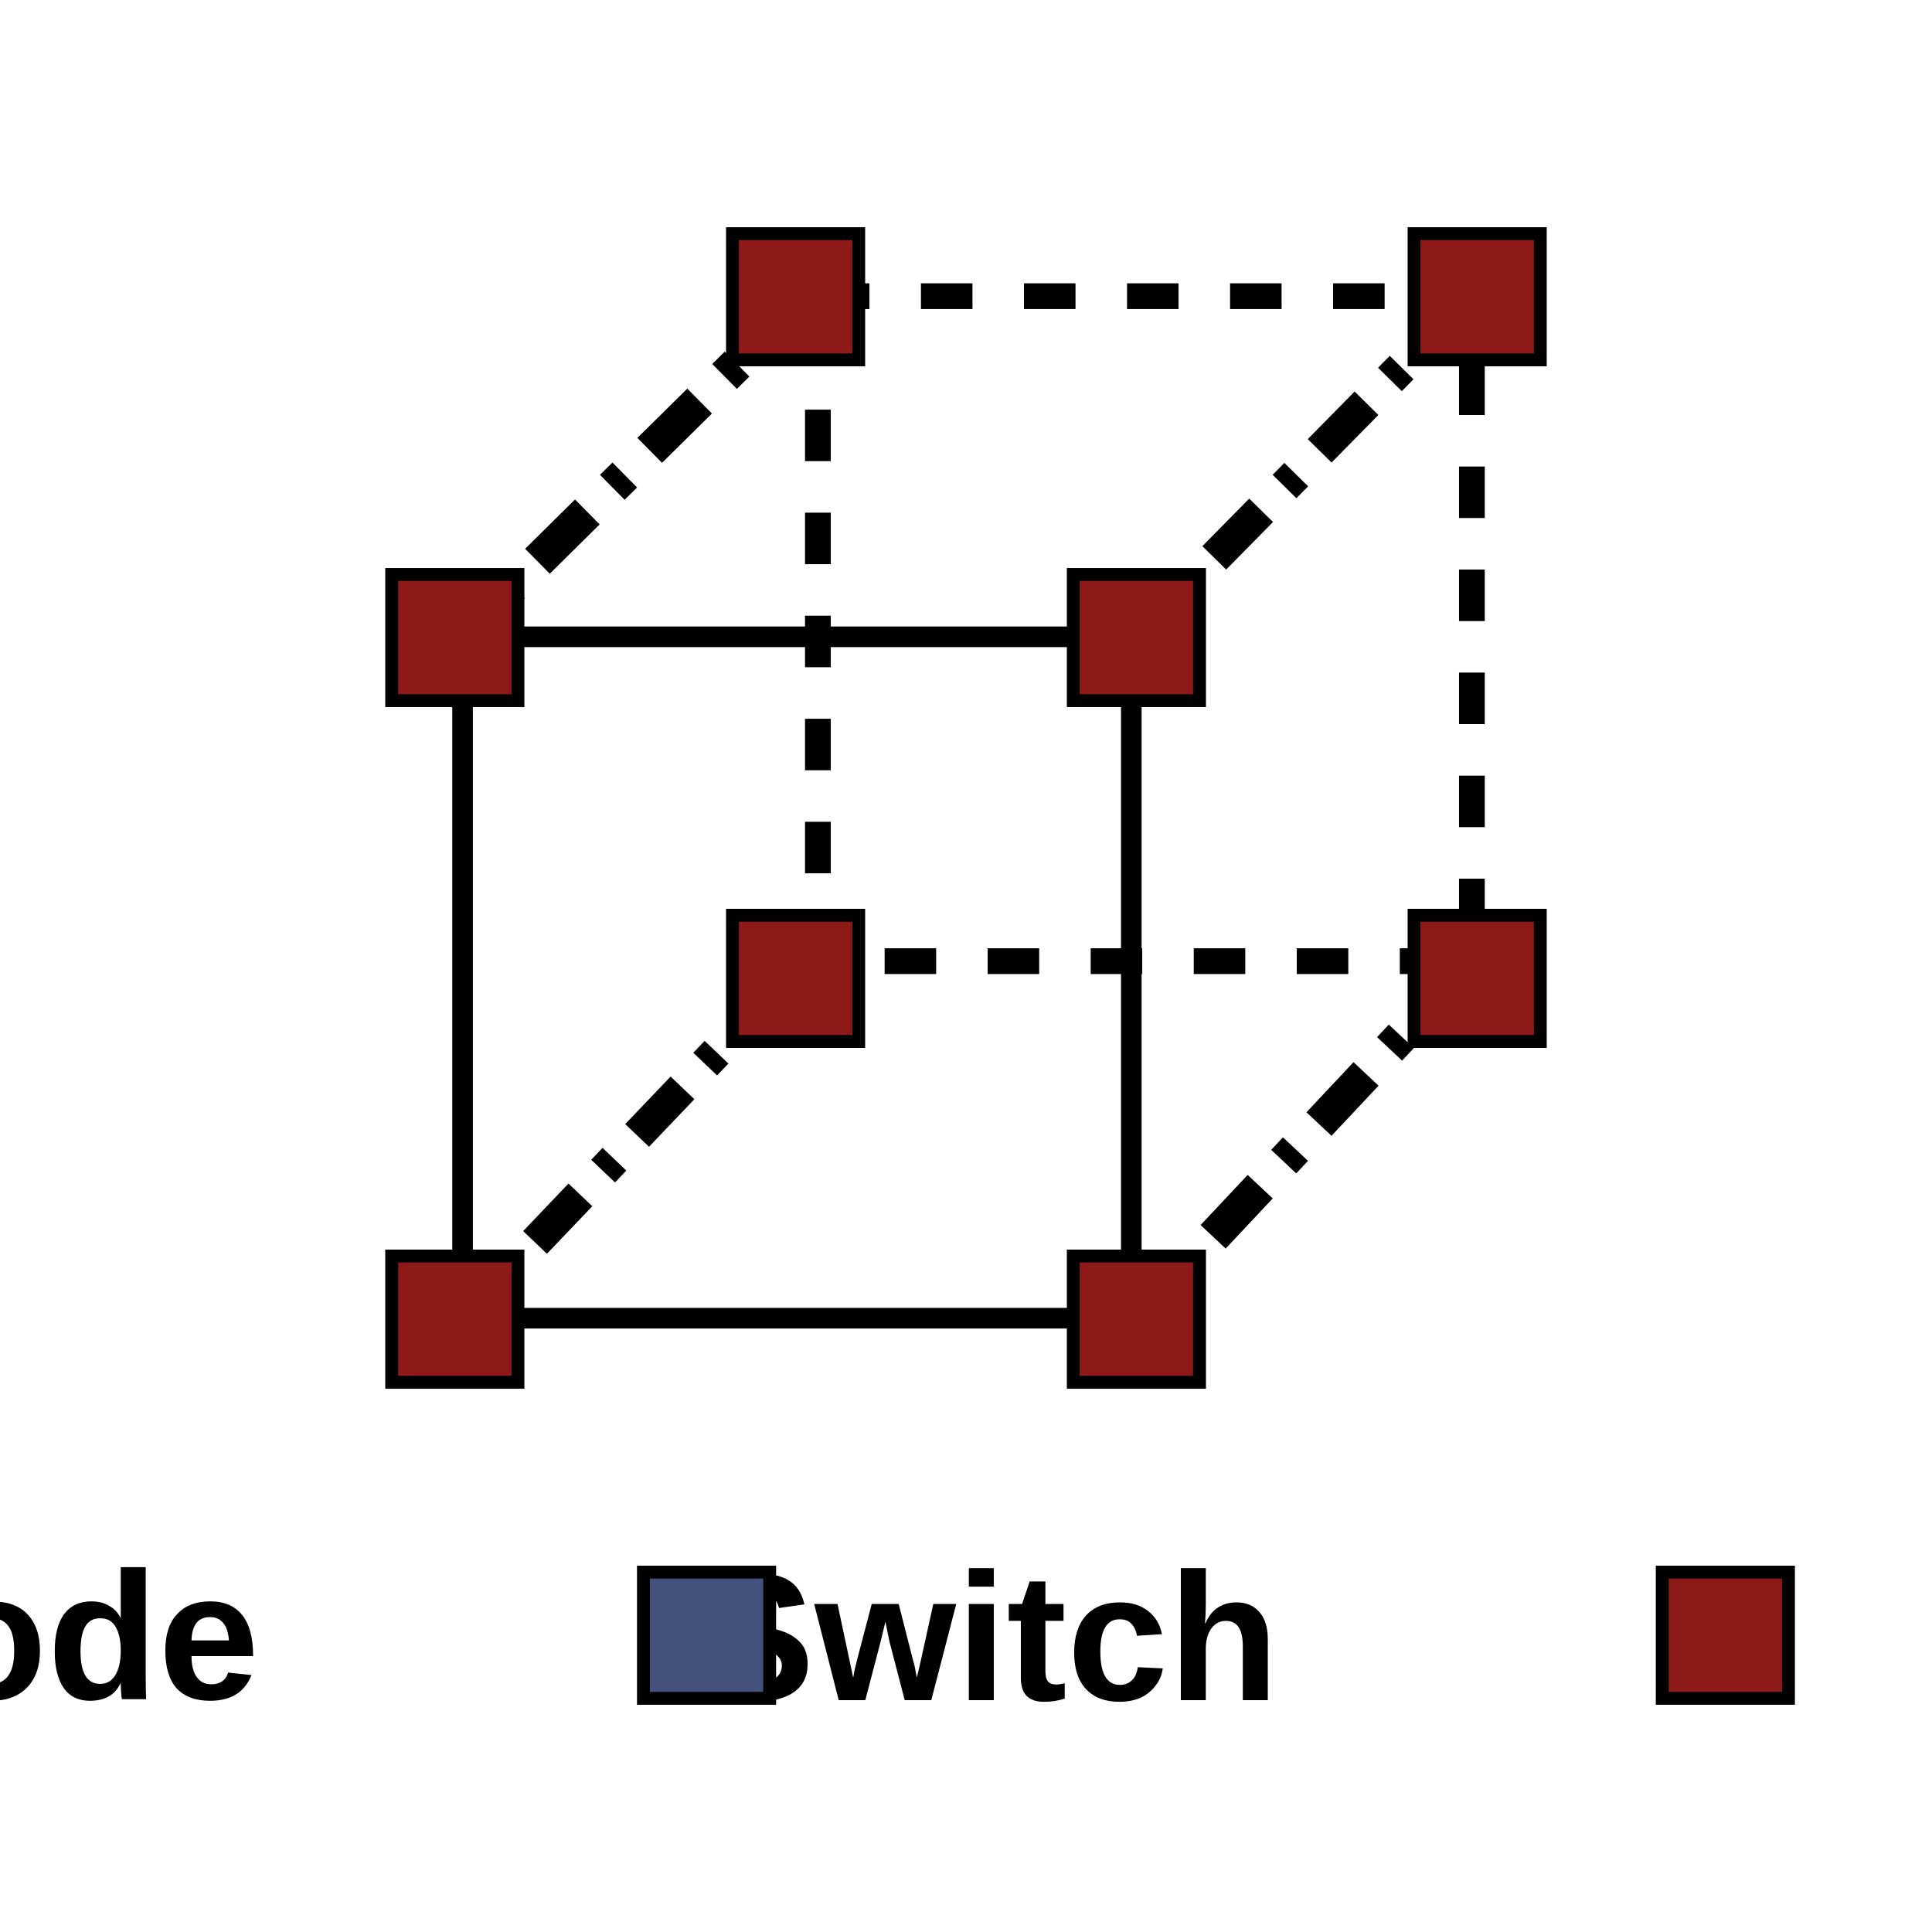
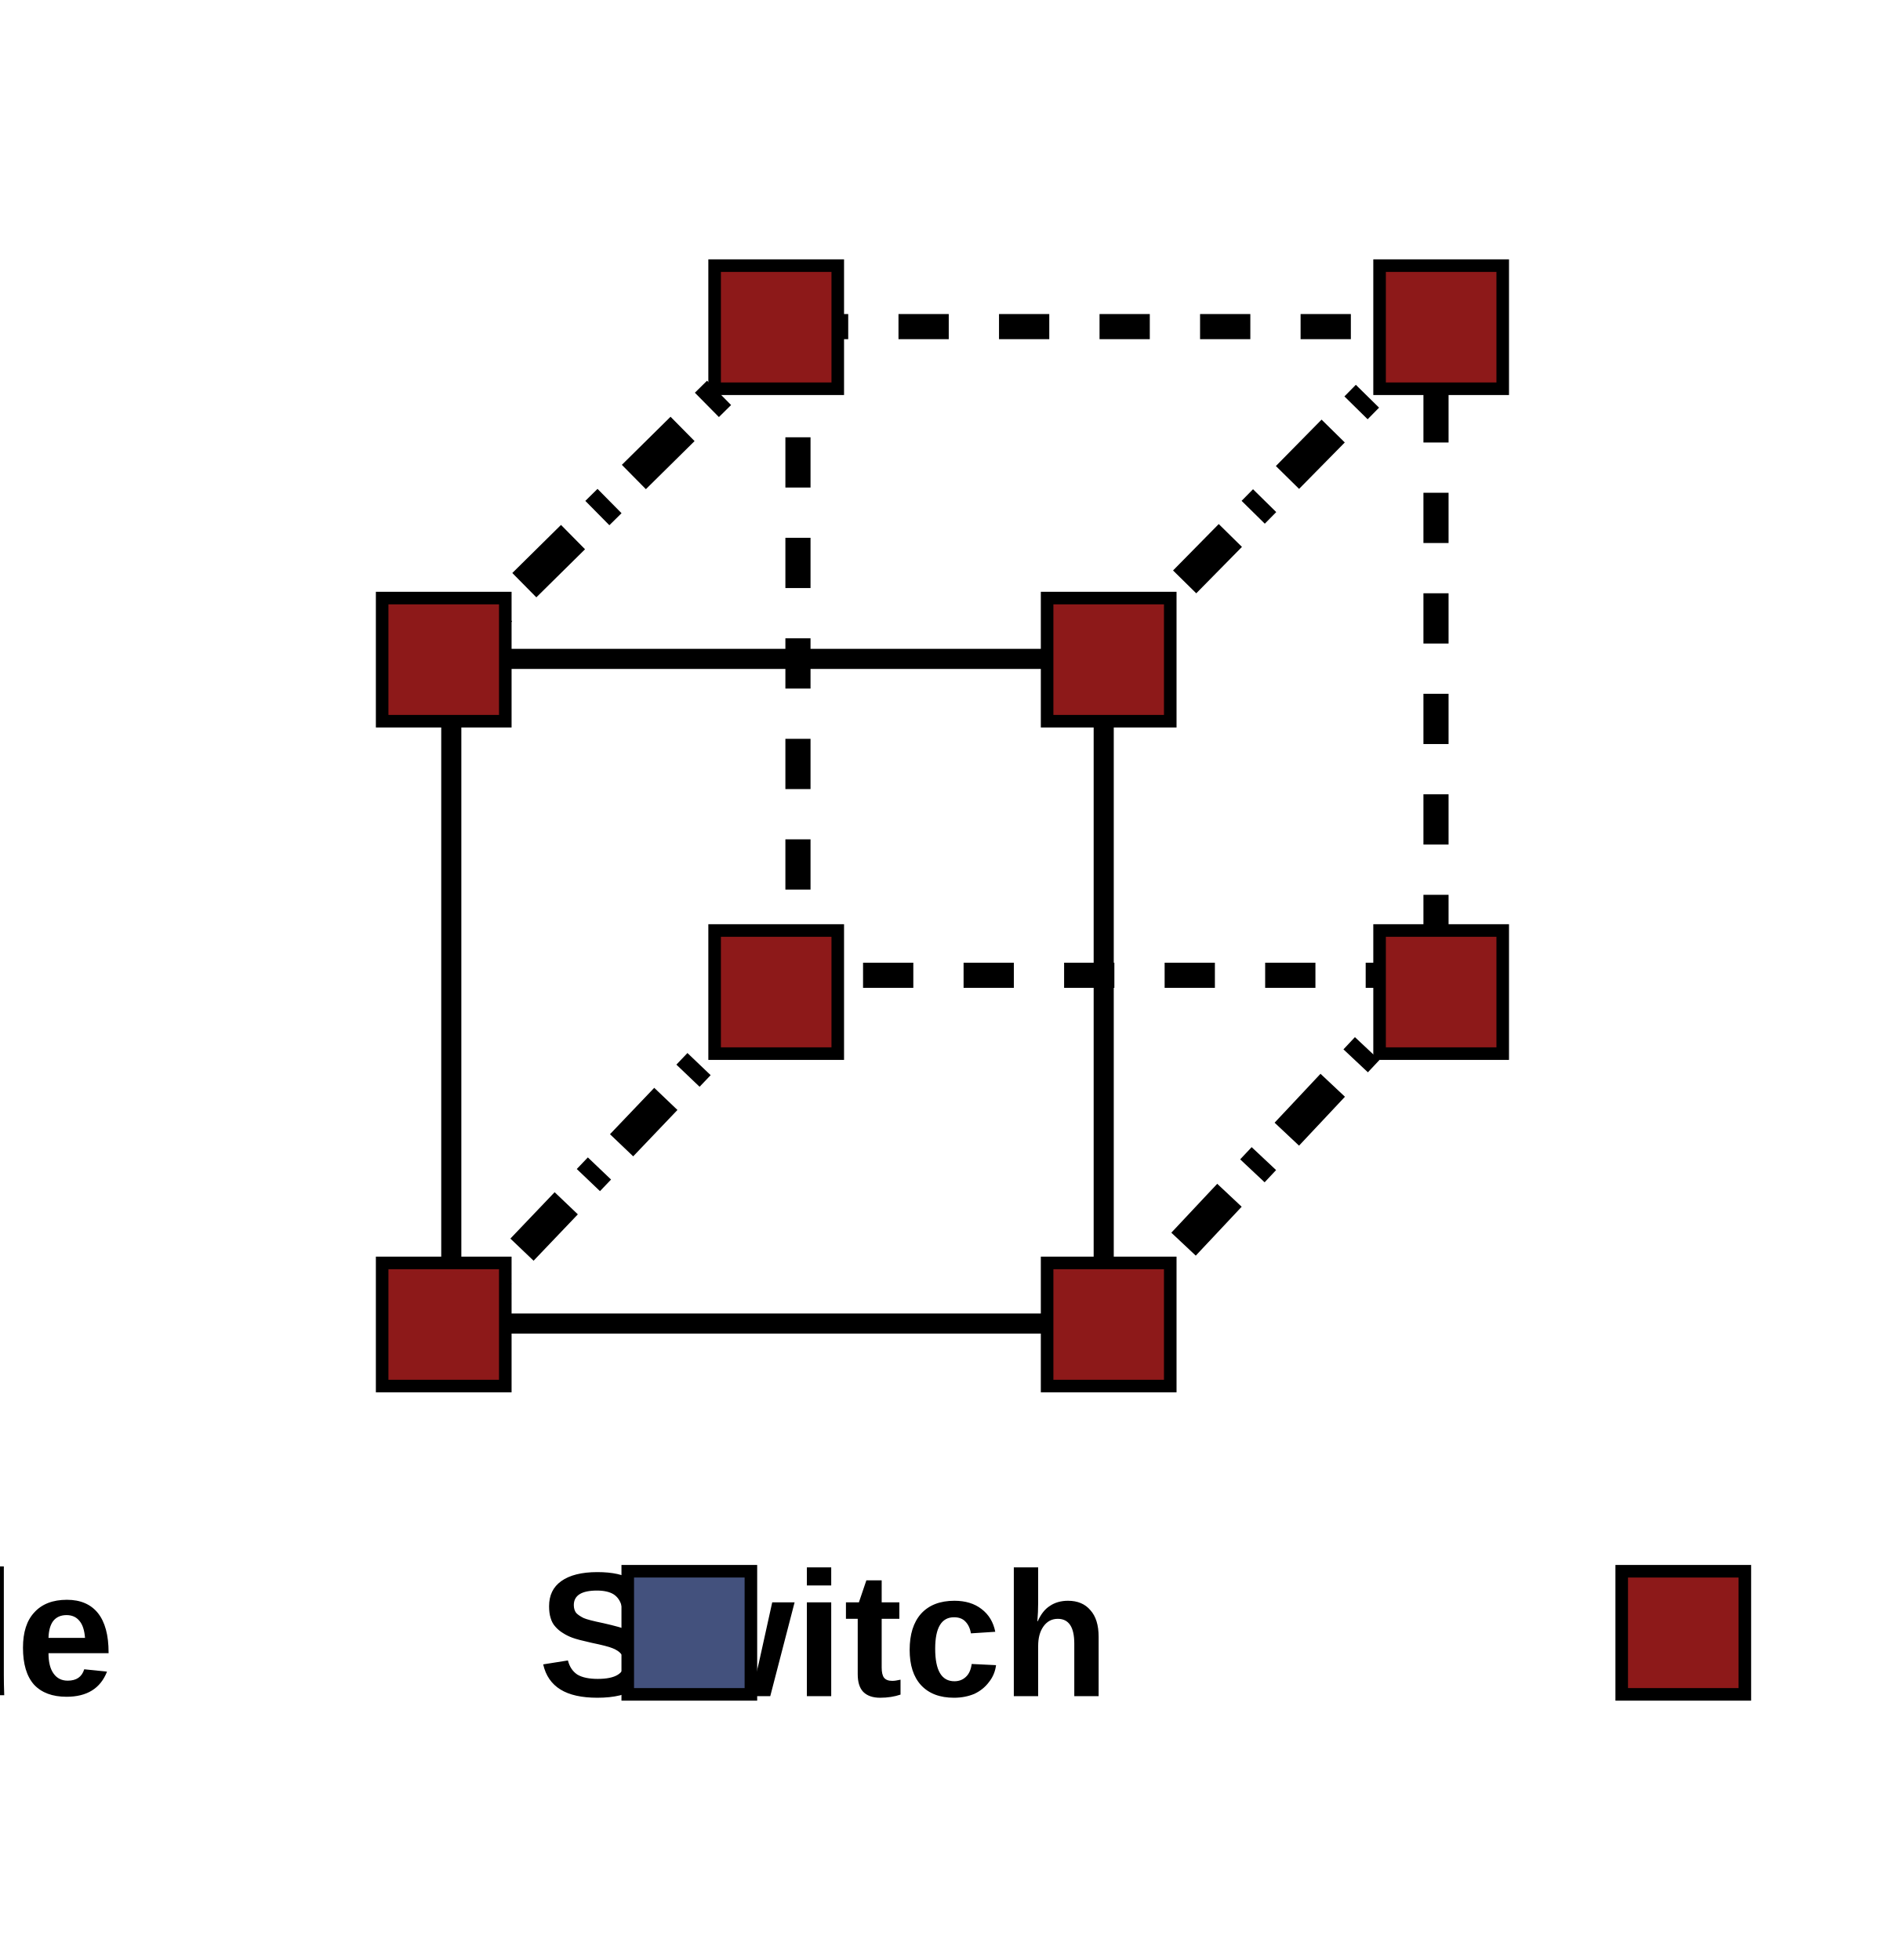
- <svg xmlns="http://www.w3.org/2000/svg" xmlns:ns1="http://www.openswatchbook.org/uri/2009/osb" width="75mm" height="75mm" viewBox="0 0 75 75" version="1.1" id="svg8">
+ <svg xmlns="http://www.w3.org/2000/svg" xmlns:ns1="http://www.openswatchbook.org/uri/2009/osb" width="75mm" height="78mm" viewBox="0 0 75 78" version="1.1" id="svg8">
  <defs id="defs2">
    <linearGradient id="linearGradient9526" ns1:paint="solid">
      <stop style="stop-color:#ffffff;stop-opacity:1;" offset="0" id="stop9524" />
    </linearGradient>
    <marker style="overflow:visible" id="marker8080" refX="0" refY="0" orient="auto">
      <path transform="scale(0.8)" style="fill:#000000;fill-opacity:1;fill-rule:evenodd;stroke:#000000;stroke-width:1pt;stroke-opacity:1" d="M 5.77,0 -2.88,5 V -5 Z" id="path8078" />
    </marker>
    <marker style="overflow:visible" id="marker7624" refX="0" refY="0" orient="auto">
      <path transform="scale(0.8)" style="fill:#000000;fill-opacity:1;fill-rule:evenodd;stroke:#000000;stroke-width:1pt;stroke-opacity:1" d="M 5.77,0 -2.88,5 V -5 Z" id="path7622" />
    </marker>
    <marker orient="auto" refY="0" refX="0" id="Arrow2Lend" style="overflow:visible">
      <path id="path5519" style="fill:#000000;fill-opacity:1;fill-rule:evenodd;stroke:#000000;stroke-width:0.625;stroke-linejoin:round;stroke-opacity:1" d="M 8.719,4.034 -2.207,0.016 8.719,-4.002 c -1.745,2.372 -1.735,5.617 -6e-7,8.035 z" transform="matrix(-1.1,0,0,-1.1,-1.1,0)" />
    </marker>
    <marker orient="auto" refY="0" refX="0" id="Arrow1Lstart" style="overflow:visible">
      <path id="path5498" d="M 0,0 5,-5 -12.5,0 5,5 Z" style="fill:#000000;fill-opacity:1;fill-rule:evenodd;stroke:#000000;stroke-width:1pt;stroke-opacity:1" transform="matrix(0.8,0,0,0.8,10,0)" />
    </marker>
    <marker orient="auto" refY="0" refX="0" id="Arrow1Lend" style="overflow:visible">
      <path id="path5501" d="M 0,0 5,-5 -12.5,0 5,5 Z" style="fill:#000000;fill-opacity:1;fill-rule:evenodd;stroke:#000000;stroke-width:1pt;stroke-opacity:1" transform="matrix(-0.8,0,0,-0.8,-10,0)" />
    </marker>
    <linearGradient id="linearGradient4715" ns1:paint="solid">
      <stop style="stop-color:#000000;stop-opacity:1;" offset="0" id="stop4713" />
    </linearGradient>
    <linearGradient id="linearGradient4709" ns1:paint="solid">
      <stop style="stop-color:#000000;stop-opacity:1;" offset="0" id="stop4707" />
    </linearGradient>
    <linearGradient id="linearGradient4703" ns1:paint="solid">
      <stop style="stop-color:#000000;stop-opacity:1;" offset="0" id="stop4701" />
    </linearGradient>
    <linearGradient id="linearGradient4627" ns1:paint="solid">
      <stop style="stop-color:#000000;stop-opacity:1;" offset="0" id="stop4625" />
    </linearGradient>
  </defs>
-   <g id="layer1" transform="translate(0,-222)">
-     <g id="g178" transform="translate(-114.6446,-107.0658)">
-       <g transform="translate(-19.87141,4.455706)" id="g17568">
-         <rect y="336.108" x="166.267" height="25.814" width="25.388" id="rect17488" style="fill:none;fill-opacity:1;fill-rule:nonzero;stroke:#000000;stroke-width:1;stroke-linecap:butt;stroke-linejoin:miter;stroke-miterlimit:4;stroke-dasharray:2, 2;stroke-dashoffset:0;stroke-opacity:1;paint-order:normal" />
-         <path style="fill:none;stroke:#000000;stroke-width:1.361;stroke-linecap:butt;stroke-linejoin:miter;stroke-miterlimit:4;stroke-dasharray:2.723, 1.361, 0.681, 1.361;stroke-dashoffset:0;stroke-opacity:1" d="m 166.034,335.875 -13.593,13.424" id="path17490" />
-         <path id="path17492" d="m 191.655,336.108 -12.76,12.961" style="fill:none;stroke:#000000;stroke-width:1.296;stroke-linecap:butt;stroke-linejoin:miter;stroke-miterlimit:4;stroke-dasharray:2.592, 1.296, 0.648, 1.296;stroke-dashoffset:0;stroke-opacity:1" />
-         <path id="path17494" d="m 164.973,362.688 -12.364,12.959" style="fill:none;stroke:#000000;stroke-width:1.276;stroke-linecap:butt;stroke-linejoin:miter;stroke-miterlimit:4;stroke-dasharray:2.551, 1.276, 0.638, 1.276;stroke-dashoffset:0;stroke-opacity:1" />
-         <path style="fill:none;stroke:#000000;stroke-width:1.334;stroke-linecap:butt;stroke-linejoin:miter;stroke-miterlimit:4;stroke-dasharray:2.669, 1.334, 0.667, 1.334;stroke-dashoffset:0;stroke-opacity:1" d="m 191.655,361.922 -12.827,13.664" id="path17496" />
-         <rect y="349.331" x="152.473" height="26.451" width="25.96" id="rect17526" style="fill:none;fill-opacity:1;fill-rule:nonzero;stroke:#000000;stroke-width:0.8;stroke-linecap:butt;stroke-linejoin:miter;stroke-miterlimit:4;stroke-dasharray:none;stroke-opacity:1;paint-order:normal" />
-         <rect style="fill:#8d1919;fill-opacity:1;fill-rule:nonzero;stroke:#000000;stroke-width:0.5;stroke-miterlimit:4;stroke-dasharray:none;stroke-opacity:1" id="rect17528" width="4.9" height="4.9" x="149.722" y="346.911" />
-         <rect y="346.911" x="176.181" height="4.9" width="4.9" id="rect17530" style="fill:#8d1919;fill-opacity:1;fill-rule:nonzero;stroke:#000000;stroke-width:0.5;stroke-miterlimit:4;stroke-dasharray:none;stroke-opacity:1" />
-         <rect y="373.369" x="149.722" height="4.9" width="4.9" id="rect17532" style="fill:#8d1919;fill-opacity:1;fill-rule:nonzero;stroke:#000000;stroke-width:0.5;stroke-miterlimit:4;stroke-dasharray:none;stroke-opacity:1" />
-         <rect style="fill:#8d1919;fill-opacity:1;fill-rule:nonzero;stroke:#000000;stroke-width:0.5;stroke-miterlimit:4;stroke-dasharray:none;stroke-opacity:1" id="rect17534" width="4.9" height="4.9" x="176.181" y="373.369" />
-         <rect y="333.681" x="162.951" height="4.9" width="4.9" id="rect17536" style="fill:#8d1919;fill-opacity:1;fill-rule:nonzero;stroke:#000000;stroke-width:0.5;stroke-miterlimit:4;stroke-dasharray:none;stroke-opacity:1" />
-         <rect style="fill:#8d1919;fill-opacity:1;fill-rule:nonzero;stroke:#000000;stroke-width:0.5;stroke-miterlimit:4;stroke-dasharray:none;stroke-opacity:1" id="rect17538" width="4.9" height="4.9" x="189.41" y="333.681" />
-         <rect style="fill:#8d1919;fill-opacity:1;fill-rule:nonzero;stroke:#000000;stroke-width:0.5;stroke-miterlimit:4;stroke-dasharray:none;stroke-opacity:1" id="rect17540" width="4.9" height="4.9" x="162.951" y="360.14" />
-         <rect y="360.14" x="189.41" height="4.9" width="4.9" id="rect17542" style="fill:#8d1919;fill-opacity:1;fill-rule:nonzero;stroke:#000000;stroke-width:0.5;stroke-miterlimit:4;stroke-dasharray:none;stroke-opacity:1" />
-       </g>
-       <g transform="translate(-4.69498,-16.93333)" id="g17976">
-         <text xml:space="preserve" style="font-style:normal;font-weight:normal;font-size:10.583px;line-height:1.25;font-family:sans-serif;letter-spacing:0px;word-spacing:0px;fill:#000000;fill-opacity:1;stroke:none;stroke-width:0.265" x="132.964" y="411.962" id="text5383">
-           <tspan x="132.964" y="411.962" style="font-style:normal;font-variant:normal;font-weight:bold;font-stretch:normal;font-size:7.056px;font-family:Arial;-inkscape-font-specification:'Arial, Bold';font-variant-ligatures:normal;font-variant-caps:normal;font-variant-numeric:normal;font-feature-settings:normal;text-align:center;writing-mode:lr-tb;text-anchor:middle;fill:#000000;fill-opacity:1;stroke-width:0.265" id="tspan5385">Node</tspan>
-         </text>
-         <text id="text9490" y="412.001" x="170.005" style="font-style:normal;font-weight:normal;font-size:10.583px;line-height:1.25;font-family:sans-serif;letter-spacing:0px;word-spacing:0px;fill:#000000;fill-opacity:1;stroke:none;stroke-width:0.265" xml:space="preserve">
-           <tspan id="tspan9488" style="font-style:normal;font-variant:normal;font-weight:bold;font-stretch:normal;font-size:7.056px;font-family:Arial;-inkscape-font-specification:'Arial, Bold';font-variant-ligatures:normal;font-variant-caps:normal;font-variant-numeric:normal;font-feature-settings:normal;text-align:center;writing-mode:lr-tb;text-anchor:middle;fill:#000000;fill-opacity:1;stroke-width:0.265" y="412.001" x="170.005">Switch</tspan>
-         </text>
-         <rect style="fill:#43517d;fill-opacity:1;fill-rule:nonzero;stroke:#000000;stroke-width:0.5;stroke-miterlimit:4;stroke-dasharray:none;stroke-opacity:1" id="rect17933" width="4.9" height="4.9" x="144.318" y="407.028" />
-         <rect style="fill:#8d1919;fill-opacity:1;fill-rule:nonzero;stroke:#000000;stroke-width:0.5;stroke-miterlimit:4;stroke-dasharray:none;stroke-opacity:1" id="rect17953" width="4.9" height="4.9" x="183.868" y="407.028" />
+   <g id="layer1" transform="translate(0,-219)">
+     <g id="g5336" transform="translate(0,-0.5)">
+       <g transform="translate(0,-1.000005)" id="g5310">
+         <g id="g178" transform="translate(-114.6446,-107.0658)">
+           <g transform="translate(-19.87141,4.455706)" id="g17568">
+             <rect y="336.108" x="166.267" height="25.814" width="25.388" id="rect17488" style="fill:none;fill-opacity:1;fill-rule:nonzero;stroke:#000000;stroke-width:1;stroke-linecap:butt;stroke-linejoin:miter;stroke-miterlimit:4;stroke-dasharray:2, 2;stroke-dashoffset:0;stroke-opacity:1;paint-order:normal" />
+             <path style="fill:none;stroke:#000000;stroke-width:1.361;stroke-linecap:butt;stroke-linejoin:miter;stroke-miterlimit:4;stroke-dasharray:2.723, 1.361, 0.681, 1.361;stroke-dashoffset:0;stroke-opacity:1" d="m 166.034,335.875 -13.593,13.424" id="path17490" />
+             <path id="path17492" d="m 191.655,336.108 -12.76,12.961" style="fill:none;stroke:#000000;stroke-width:1.296;stroke-linecap:butt;stroke-linejoin:miter;stroke-miterlimit:4;stroke-dasharray:2.592, 1.296, 0.648, 1.296;stroke-dashoffset:0;stroke-opacity:1" />
+             <path id="path17494" d="m 164.973,362.688 -12.364,12.959" style="fill:none;stroke:#000000;stroke-width:1.276;stroke-linecap:butt;stroke-linejoin:miter;stroke-miterlimit:4;stroke-dasharray:2.551, 1.276, 0.638, 1.276;stroke-dashoffset:0;stroke-opacity:1" />
+             <path style="fill:none;stroke:#000000;stroke-width:1.334;stroke-linecap:butt;stroke-linejoin:miter;stroke-miterlimit:4;stroke-dasharray:2.669, 1.334, 0.667, 1.334;stroke-dashoffset:0;stroke-opacity:1" d="m 191.655,361.922 -12.827,13.664" id="path17496" />
+             <rect y="349.331" x="152.473" height="26.451" width="25.96" id="rect17526" style="fill:none;fill-opacity:1;fill-rule:nonzero;stroke:#000000;stroke-width:0.8;stroke-linecap:butt;stroke-linejoin:miter;stroke-miterlimit:4;stroke-dasharray:none;stroke-opacity:1;paint-order:normal" />
+             <rect style="fill:#8d1919;fill-opacity:1;fill-rule:nonzero;stroke:#000000;stroke-width:0.5;stroke-miterlimit:4;stroke-dasharray:none;stroke-opacity:1" id="rect17528" width="4.9" height="4.9" x="149.722" y="346.911" />
+             <rect y="346.911" x="176.181" height="4.9" width="4.9" id="rect17530" style="fill:#8d1919;fill-opacity:1;fill-rule:nonzero;stroke:#000000;stroke-width:0.5;stroke-miterlimit:4;stroke-dasharray:none;stroke-opacity:1" />
+             <rect y="373.369" x="149.722" height="4.9" width="4.9" id="rect17532" style="fill:#8d1919;fill-opacity:1;fill-rule:nonzero;stroke:#000000;stroke-width:0.5;stroke-miterlimit:4;stroke-dasharray:none;stroke-opacity:1" />
+             <rect style="fill:#8d1919;fill-opacity:1;fill-rule:nonzero;stroke:#000000;stroke-width:0.5;stroke-miterlimit:4;stroke-dasharray:none;stroke-opacity:1" id="rect17534" width="4.9" height="4.9" x="176.181" y="373.369" />
+             <rect y="333.681" x="162.951" height="4.9" width="4.9" id="rect17536" style="fill:#8d1919;fill-opacity:1;fill-rule:nonzero;stroke:#000000;stroke-width:0.5;stroke-miterlimit:4;stroke-dasharray:none;stroke-opacity:1" />
+             <rect style="fill:#8d1919;fill-opacity:1;fill-rule:nonzero;stroke:#000000;stroke-width:0.5;stroke-miterlimit:4;stroke-dasharray:none;stroke-opacity:1" id="rect17538" width="4.9" height="4.9" x="189.41" y="333.681" />
+             <rect style="fill:#8d1919;fill-opacity:1;fill-rule:nonzero;stroke:#000000;stroke-width:0.5;stroke-miterlimit:4;stroke-dasharray:none;stroke-opacity:1" id="rect17540" width="4.9" height="4.9" x="162.951" y="360.14" />
+             <rect y="360.14" x="189.41" height="4.9" width="4.9" id="rect17542" style="fill:#8d1919;fill-opacity:1;fill-rule:nonzero;stroke:#000000;stroke-width:0.5;stroke-miterlimit:4;stroke-dasharray:none;stroke-opacity:1" />
+           </g>
+           <g transform="translate(-4.69498,-16.93333)" id="g17976">
+             <text xml:space="preserve" style="font-style:normal;font-weight:normal;font-size:10.583px;line-height:1.25;font-family:sans-serif;letter-spacing:0px;word-spacing:0px;fill:#000000;fill-opacity:1;stroke:none;stroke-width:0.265" x="132.964" y="411.962" id="text5383">
+               <tspan x="132.964" y="411.962" style="font-style:normal;font-variant:normal;font-weight:bold;font-stretch:normal;font-size:7.056px;font-family:Arial;-inkscape-font-specification:'Arial, Bold';font-variant-ligatures:normal;font-variant-caps:normal;font-variant-numeric:normal;font-feature-settings:normal;text-align:center;writing-mode:lr-tb;text-anchor:middle;fill:#000000;fill-opacity:1;stroke-width:0.265" id="tspan5385">Node</tspan>
+             </text>
+             <text id="text9490" y="412.001" x="170.005" style="font-style:normal;font-weight:normal;font-size:10.583px;line-height:1.25;font-family:sans-serif;letter-spacing:0px;word-spacing:0px;fill:#000000;fill-opacity:1;stroke:none;stroke-width:0.265" xml:space="preserve">
+               <tspan id="tspan9488" style="font-style:normal;font-variant:normal;font-weight:bold;font-stretch:normal;font-size:7.056px;font-family:Arial;-inkscape-font-specification:'Arial, Bold';font-variant-ligatures:normal;font-variant-caps:normal;font-variant-numeric:normal;font-feature-settings:normal;text-align:center;writing-mode:lr-tb;text-anchor:middle;fill:#000000;fill-opacity:1;stroke-width:0.265" y="412.001" x="170.005">Switch</tspan>
+             </text>
+             <rect style="fill:#43517d;fill-opacity:1;fill-rule:nonzero;stroke:#000000;stroke-width:0.5;stroke-miterlimit:4;stroke-dasharray:none;stroke-opacity:1" id="rect17933" width="4.9" height="4.9" x="144.318" y="407.028" />
+             <rect style="fill:#8d1919;fill-opacity:1;fill-rule:nonzero;stroke:#000000;stroke-width:0.5;stroke-miterlimit:4;stroke-dasharray:none;stroke-opacity:1" id="rect17953" width="4.9" height="4.9" x="183.868" y="407.028" />
+           </g>
+         </g>
      </g>
    </g>
  </g>
</svg>
